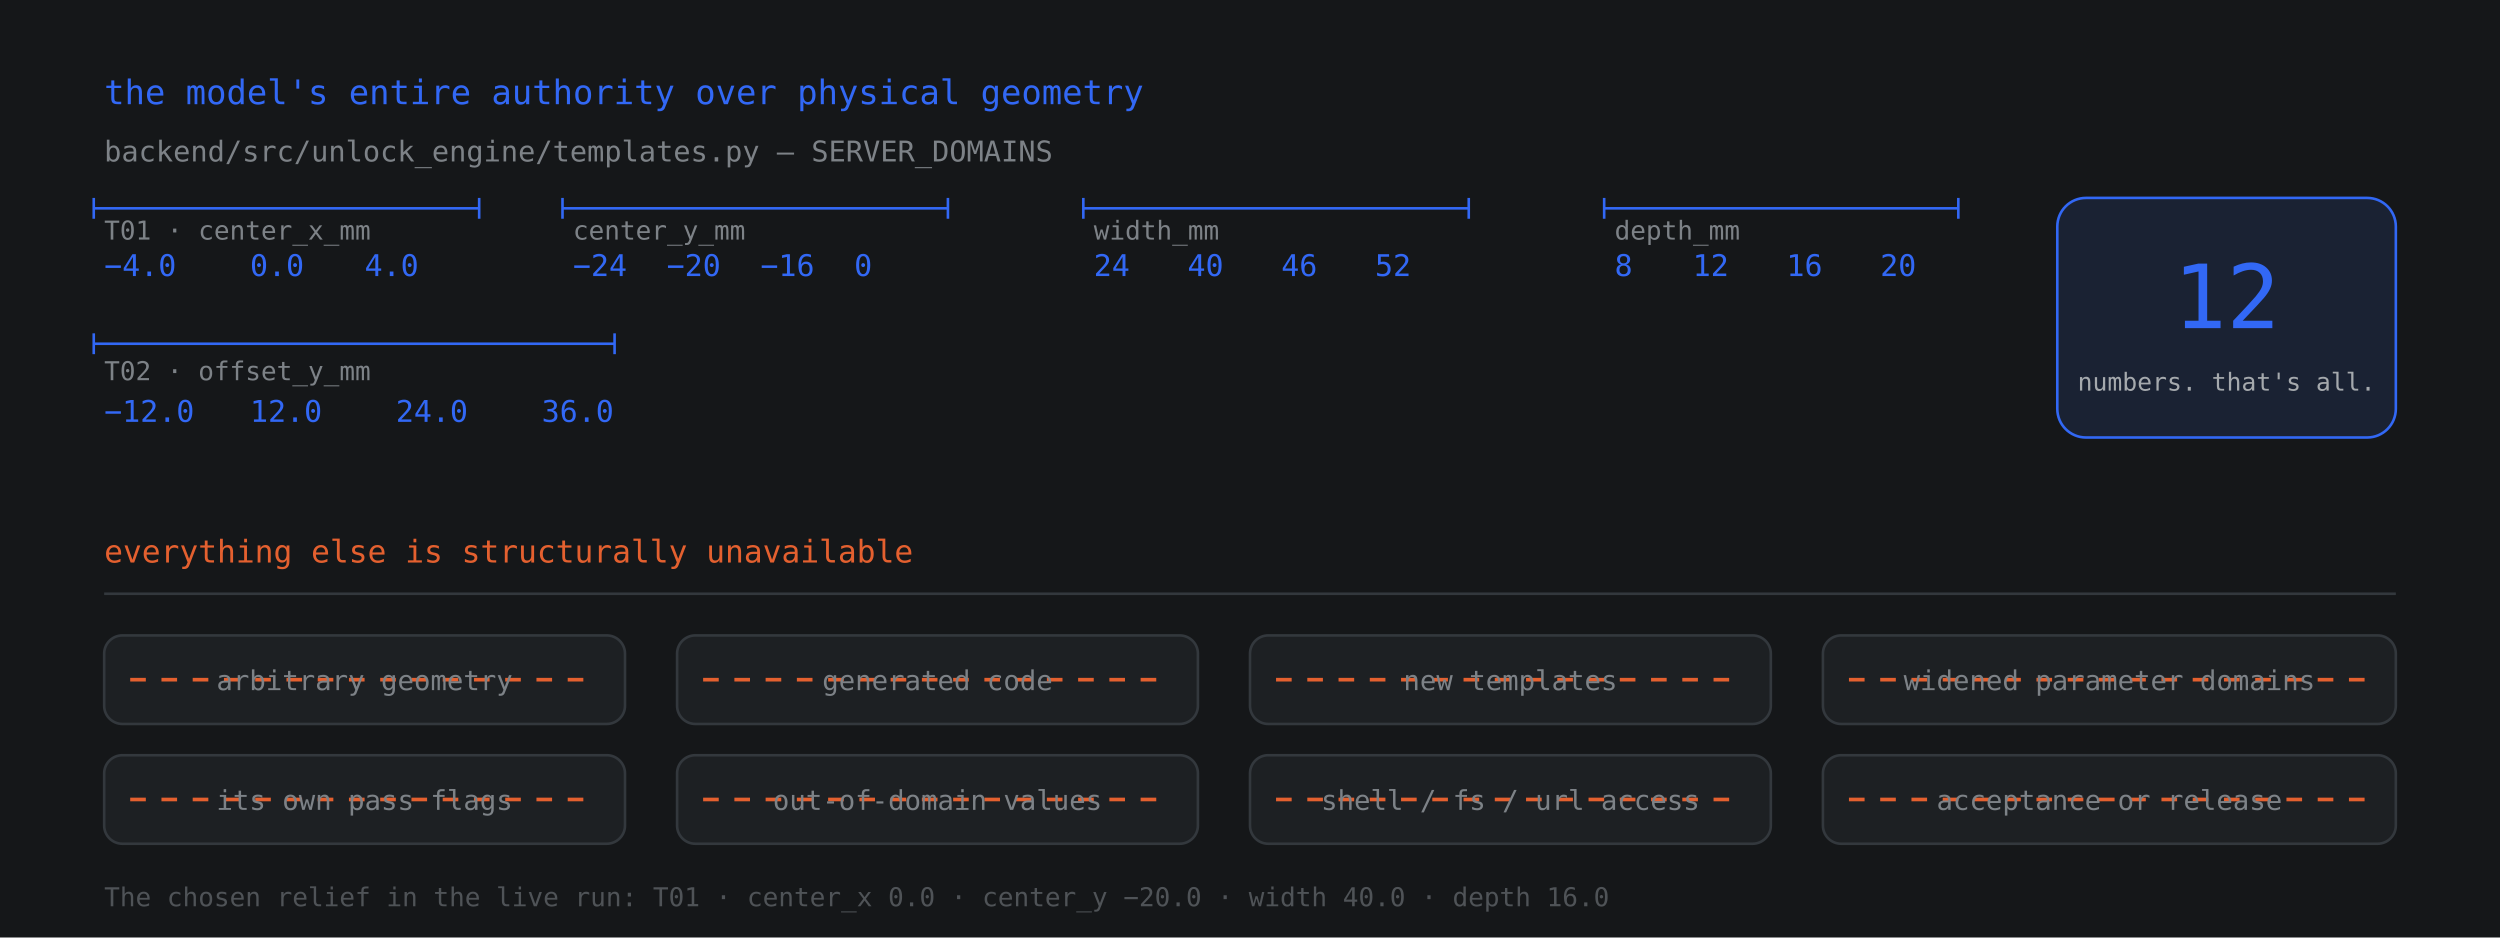
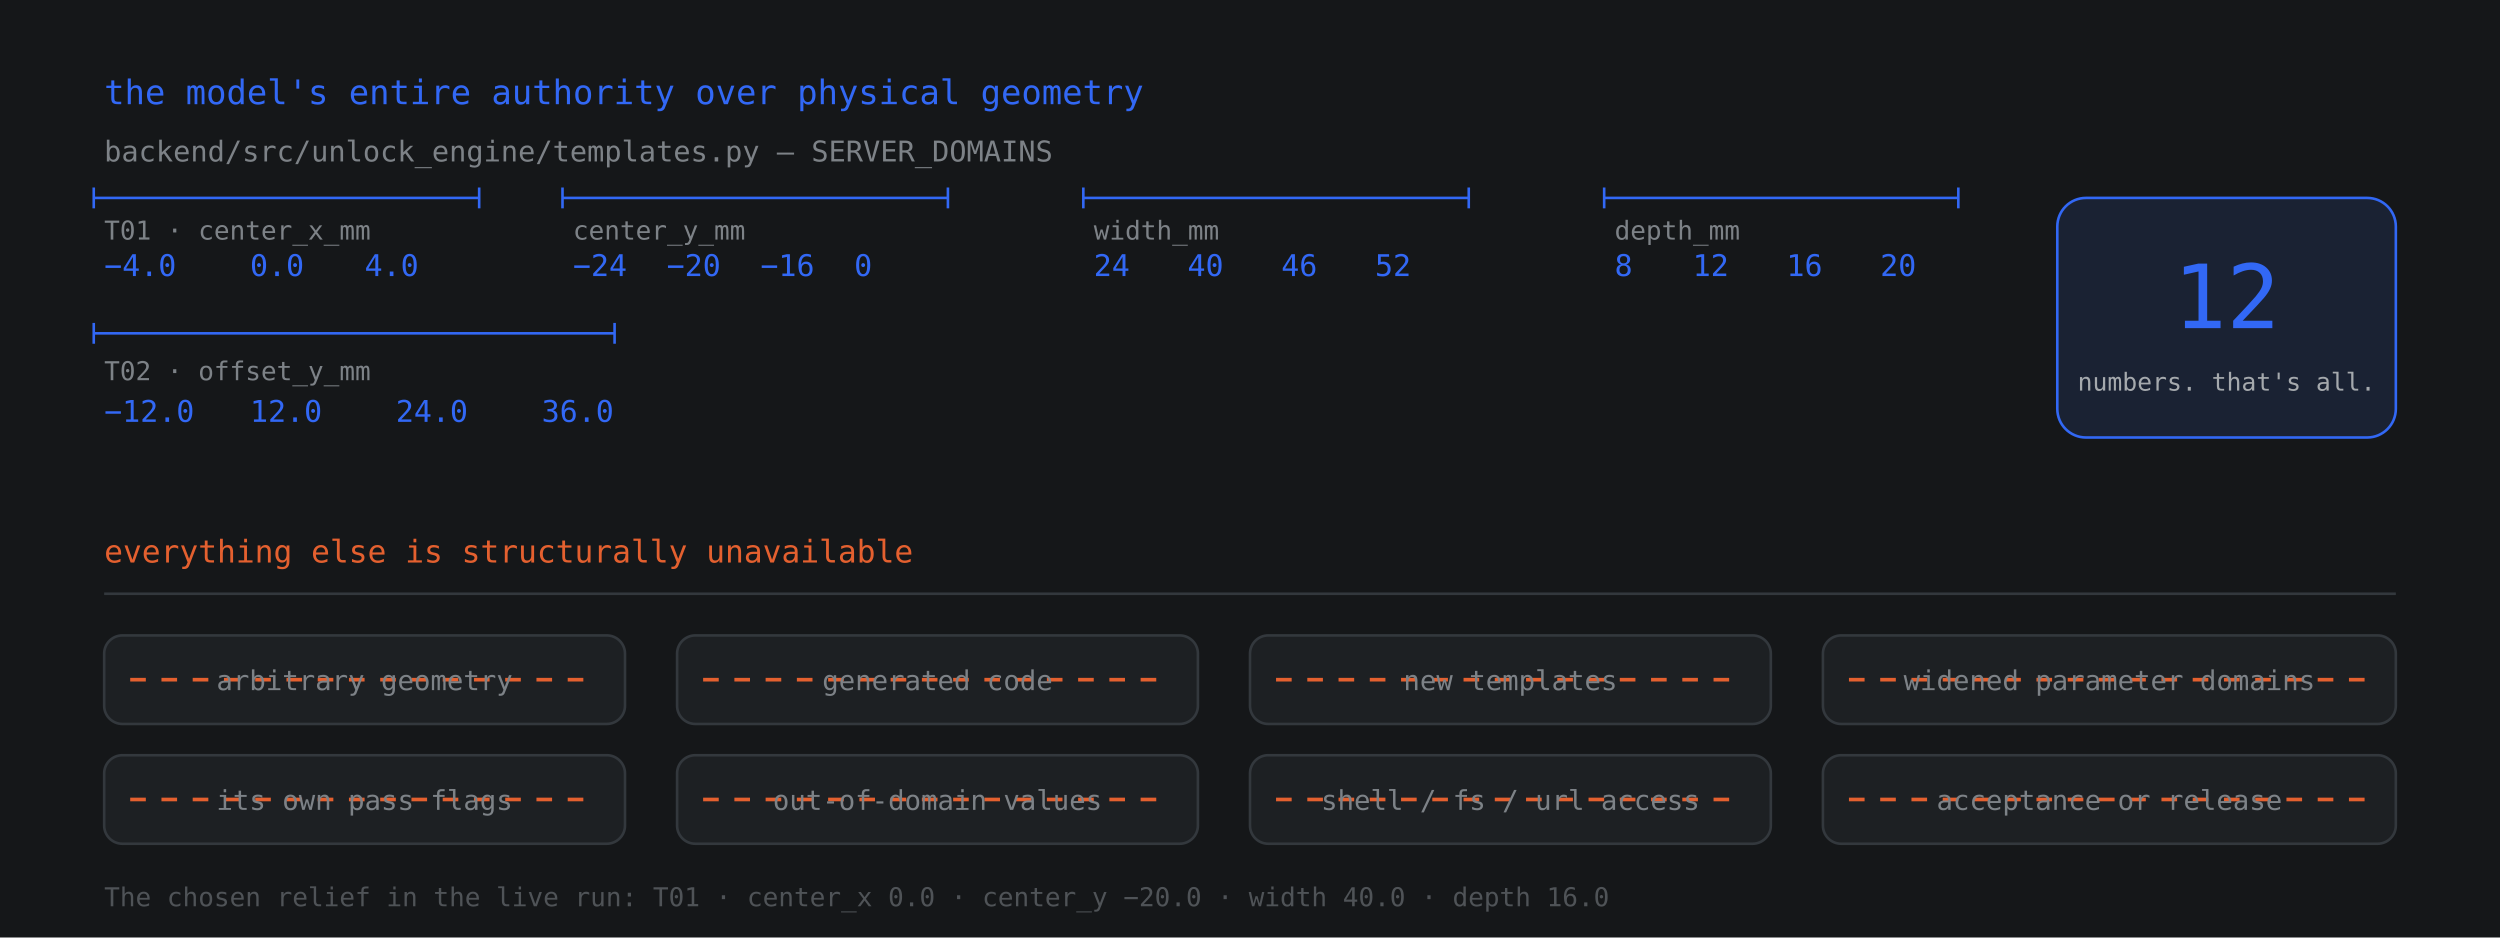
<svg xmlns="http://www.w3.org/2000/svg" viewBox="0 0 960 360" width="100%" role="img" aria-label="Twelve numbers: the complete finite domain from which the model may choose, and everything it may not">
  <defs>
    <style>
      .mono{font-family:'IBM Plex Mono',ui-monospace,Menlo,monospace}
      @keyframes pop{0%{opacity:0;transform:scale(.85)}60%{transform:scale(1.06)}100%{opacity:1;transform:scale(1)}}
      @keyframes count{0%,100%{opacity:.4}50%{opacity:1}}
      @keyframes deny{0%,100%{stroke-opacity:.25}50%{stroke-opacity:.8}}
      @keyframes dashmove{0%{stroke-dashoffset:0}100%{stroke-dashoffset:-40}}
      .cell{animation:pop .45s ease-out both}
      .cn{animation:count 2.6s ease-in-out infinite}
      .dy{animation:deny 3s ease-in-out infinite}
      .dm{stroke-dasharray:6 6;animation:dashmove 4s linear infinite}
    </style>
  </defs>
  <rect width="960" height="360" fill="#151719" />
  <text x="40" y="40" class="mono" font-size="13" fill="#3268f5">the model's entire authority over physical geometry</text>
  <text x="40" y="62" class="mono" font-size="11" fill="#7d8287">backend/src/unlock_engine/templates.py — SERVER_DOMAINS</text>
  <g class="mono" font-size="10" fill="#7d8287">
    <text x="40" y="92">T01 · center_x_mm</text>
    <text x="40" y="106" font-size="11.5" fill="#3268f5" class="cn">−4.0</text>
    <text x="96" y="106" font-size="11.5" fill="#3268f5" class="cn">0.0</text>
    <text x="140" y="106" font-size="11.5" fill="#3268f5" class="cn">4.0</text>
    <text x="220" y="92">center_y_mm</text>
    <text x="220" y="106" font-size="11.5" fill="#3268f5" class="cn" style="animation-delay:.15s">−24</text>
    <text x="256" y="106" font-size="11.5" fill="#3268f5" class="cn" style="animation-delay:.15s">−20</text>
    <text x="292" y="106" font-size="11.5" fill="#3268f5" class="cn" style="animation-delay:.15s">−16</text>
    <text x="328" y="106" font-size="11.5" fill="#3268f5" class="cn" style="animation-delay:.15s">0</text>
    <text x="420" y="92">width_mm</text>
    <text x="420" y="106" font-size="11.5" fill="#3268f5" class="cn" style="animation-delay:.3s">24</text>
    <text x="456" y="106" font-size="11.5" fill="#3268f5" class="cn" style="animation-delay:.3s">40</text>
    <text x="492" y="106" font-size="11.5" fill="#3268f5" class="cn" style="animation-delay:.3s">46</text>
    <text x="528" y="106" font-size="11.5" fill="#3268f5" class="cn" style="animation-delay:.3s">52</text>
    <text x="620" y="92">depth_mm</text>
    <text x="620" y="106" font-size="11.5" fill="#3268f5" class="cn" style="animation-delay:.45s">8</text>
    <text x="650" y="106" font-size="11.5" fill="#3268f5" class="cn" style="animation-delay:.45s">12</text>
    <text x="686" y="106" font-size="11.5" fill="#3268f5" class="cn" style="animation-delay:.45s">16</text>
    <text x="722" y="106" font-size="11.5" fill="#3268f5" class="cn" style="animation-delay:.45s">20</text>
  </g>
-   <path class="dy" d="M36 80 h148 M36 76 v8 M184 76 v8" stroke="#3268f5" stroke-width="1" fill="none" />
-   <path class="dy" d="M216 80 h148 M216 76 v8 M364 76 v8" stroke="#3268f5" stroke-width="1" fill="none" />
-   <path class="dy" d="M416 80 h148 M416 76 v8 M564 76 v8" stroke="#3268f5" stroke-width="1" fill="none" />
-   <path class="dy" d="M616 80 h136 M616 76 v8 M752 76 v8" stroke="#3268f5" stroke-width="1" fill="none" />
+   <path class="dy" d="M36 76 h148 M36 72 v8 M184 72 v8" stroke="#3268f5" stroke-width="1" fill="none" />
+   <path class="dy" d="M216 76 h148 M216 72 v8 M364 72 v8" stroke="#3268f5" stroke-width="1" fill="none" />
+   <path class="dy" d="M416 76 h148 M416 72 v8 M564 72 v8" stroke="#3268f5" stroke-width="1" fill="none" />
+   <path class="dy" d="M616 76 h136 M616 72 v8 M752 72 v8" stroke="#3268f5" stroke-width="1" fill="none" />
  <g class="mono">
    <text x="40" y="146" font-size="10" fill="#7d8287">T02 · offset_y_mm</text>
    <text x="40" y="162" font-size="11.5" fill="#3268f5" class="cn" style="animation-delay:.6s">−12.0</text>
    <text x="96" y="162" font-size="11.5" fill="#3268f5" class="cn" style="animation-delay:.6s">12.0</text>
    <text x="152" y="162" font-size="11.5" fill="#3268f5" class="cn" style="animation-delay:.6s">24.0</text>
    <text x="208" y="162" font-size="11.5" fill="#3268f5" class="cn" style="animation-delay:.6s">36.0</text>
-     <path class="dy" d="M36 132 h200 M36 128 v8 M236 128 v8" stroke="#3268f5" stroke-width="1" fill="none" />
+     <path class="dy" d="M36 128 h200 M36 124 v8 M236 124 v8" stroke="#3268f5" stroke-width="1" fill="none" />
  </g>
  <rect x="790" y="76" width="130" height="92" rx="11" fill="#1a2233" stroke="#3268f5" />
  <text x="855" y="126" class="mono" font-size="34" fill="#3268f5" text-anchor="middle">12</text>
  <text x="855" y="150" class="mono" font-size="9.5" fill="#a5a9ad" text-anchor="middle">numbers. that's all.</text>
  <text x="40" y="216" class="mono" font-size="12" fill="#e4602f">everything else is structurally unavailable</text>
  <line x1="40" y1="228" x2="920" y2="228" stroke="#33383d" />
  <g class="mono" font-size="10.5">
    <g transform="translate(40,244)">
      <rect width="200" height="34" rx="7" fill="#1d2023" stroke="#33383d" />
      <path class="dm" d="M10 17 h180" stroke="#e4602f" stroke-width="1.4" fill="none" />
      <text x="100" y="21" fill="#7d8287" text-anchor="middle">arbitrary geometry</text>
    </g>
    <g transform="translate(260,244)">
      <rect width="200" height="34" rx="7" fill="#1d2023" stroke="#33383d" />
      <path class="dm" d="M10 17 h180" stroke="#e4602f" stroke-width="1.4" fill="none" />
      <text x="100" y="21" fill="#7d8287" text-anchor="middle">generated code</text>
    </g>
    <g transform="translate(480,244)">
      <rect width="200" height="34" rx="7" fill="#1d2023" stroke="#33383d" />
      <path class="dm" d="M10 17 h180" stroke="#e4602f" stroke-width="1.4" fill="none" />
      <text x="100" y="21" fill="#7d8287" text-anchor="middle">new templates</text>
    </g>
    <g transform="translate(700,244)">
      <rect width="220" height="34" rx="7" fill="#1d2023" stroke="#33383d" />
      <path class="dm" d="M10 17 h200" stroke="#e4602f" stroke-width="1.4" fill="none" />
      <text x="110" y="21" fill="#7d8287" text-anchor="middle">widened parameter domains</text>
    </g>
    <g transform="translate(40,290)">
      <rect width="200" height="34" rx="7" fill="#1d2023" stroke="#33383d" />
      <path class="dm" d="M10 17 h180" stroke="#e4602f" stroke-width="1.4" fill="none" />
      <text x="100" y="21" fill="#7d8287" text-anchor="middle">its own pass flags</text>
    </g>
    <g transform="translate(260,290)">
      <rect width="200" height="34" rx="7" fill="#1d2023" stroke="#33383d" />
      <path class="dm" d="M10 17 h180" stroke="#e4602f" stroke-width="1.4" fill="none" />
      <text x="100" y="21" fill="#7d8287" text-anchor="middle">out-of-domain values</text>
    </g>
    <g transform="translate(480,290)">
      <rect width="200" height="34" rx="7" fill="#1d2023" stroke="#33383d" />
      <path class="dm" d="M10 17 h180" stroke="#e4602f" stroke-width="1.4" fill="none" />
      <text x="100" y="21" fill="#7d8287" text-anchor="middle">shell / fs / url access</text>
    </g>
    <g transform="translate(700,290)">
      <rect width="220" height="34" rx="7" fill="#1d2023" stroke="#33383d" />
      <path class="dm" d="M10 17 h200" stroke="#e4602f" stroke-width="1.4" fill="none" />
      <text x="110" y="21" fill="#7d8287" text-anchor="middle">acceptance or release</text>
    </g>
  </g>
  <text x="40" y="348" class="mono" font-size="10" fill="#4f5357">The chosen relief in the live run: T01 · center_x 0.0 · center_y −20.0 · width 40.0 · depth 16.0</text>
</svg>
